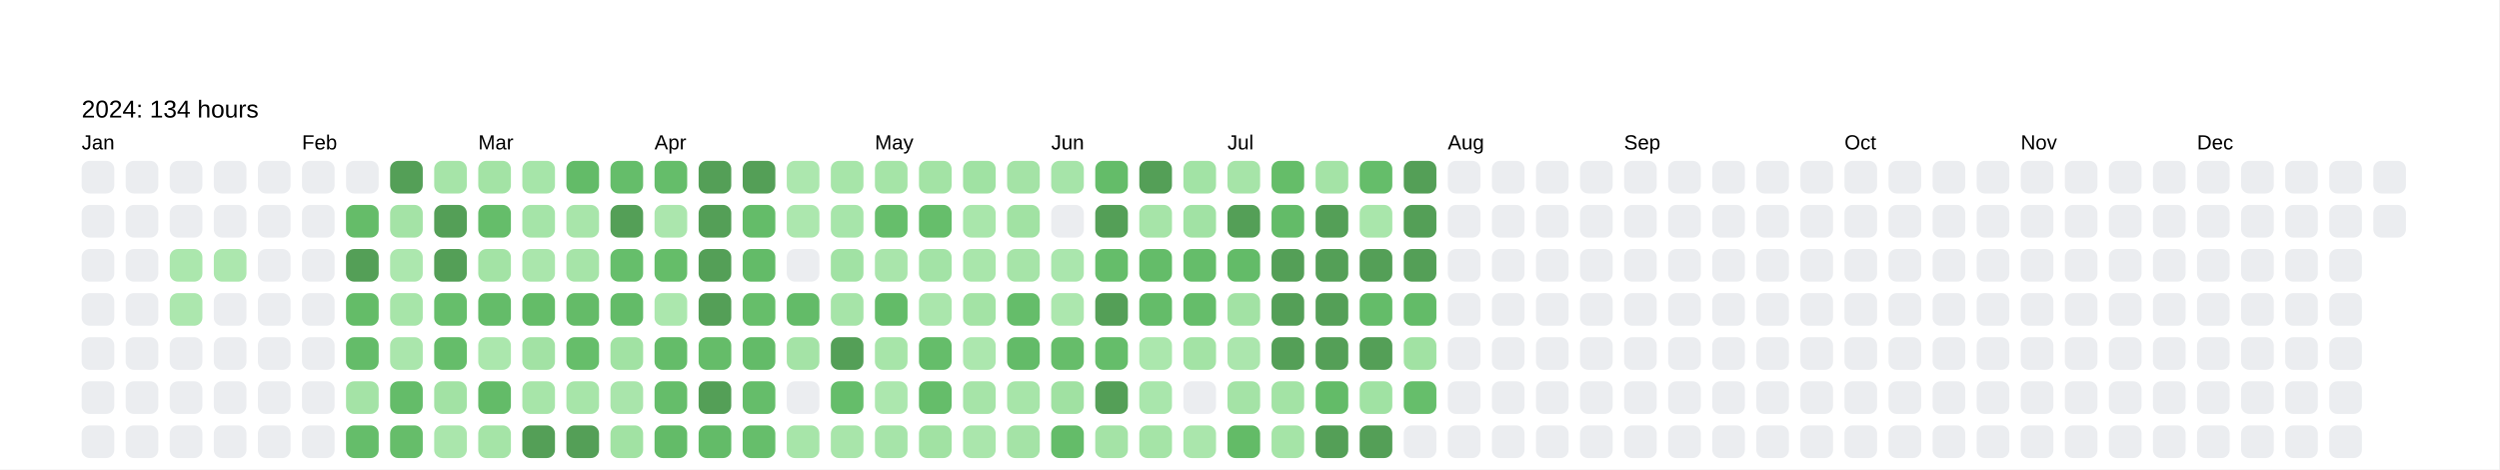
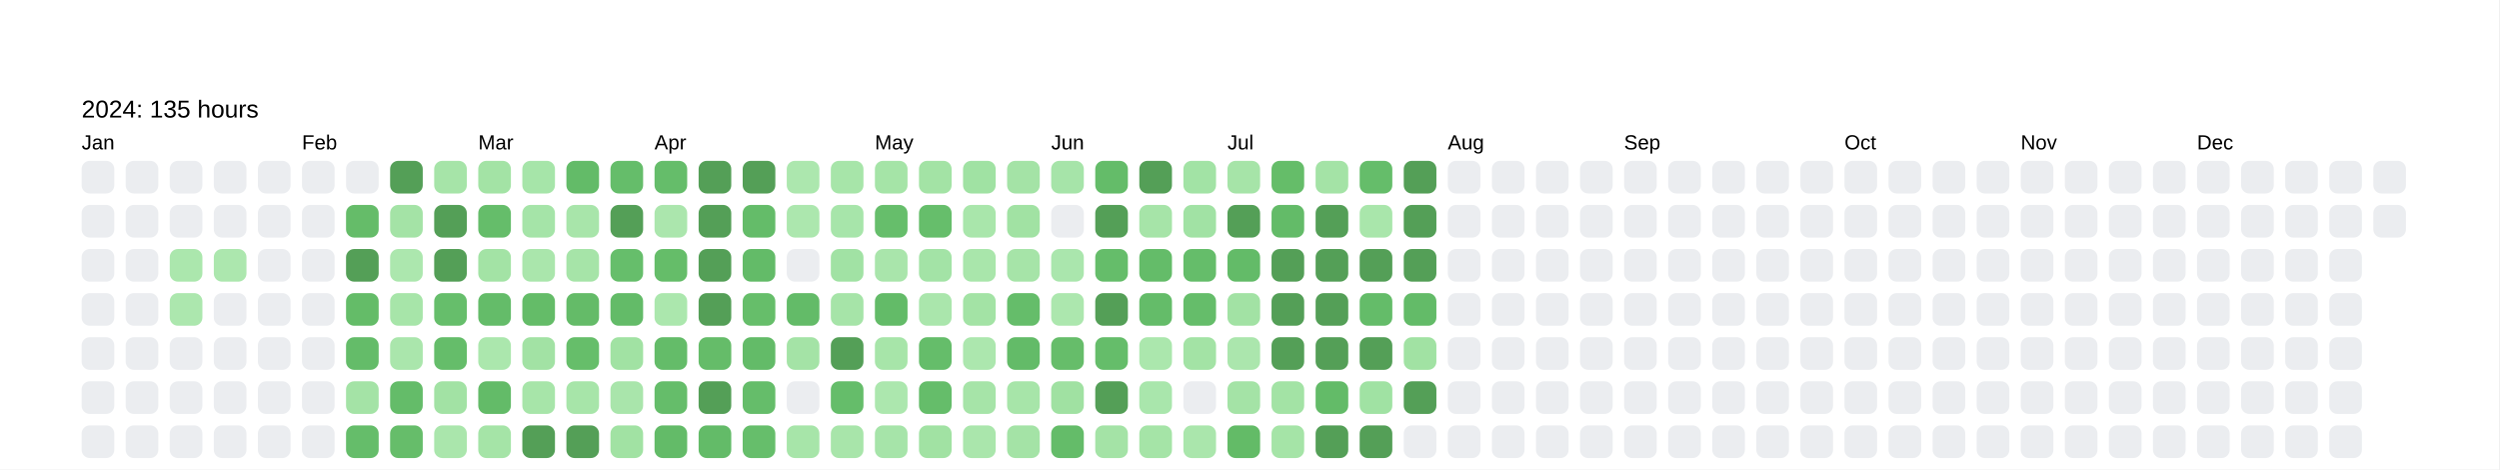
<svg xmlns="http://www.w3.org/2000/svg" baseProfile="full" height="57.5mm" version="1.1" viewBox="0,0,306.2,57.5" width="306.2mm">
  <defs />
  <rect fill="#FFFFFF" height="57.5" width="306.2" x="0" y="0" />
  <text fill="#000000" style="font-size:6px; font-family:Arial; font-weight:bold;" x="10" y="10" />
-   <text fill="#000000" style="font-size:3px; font-family:Arial;" x="10" y="14.4">2024: 134 hours</text>
+   <text fill="#000000" style="font-size:3px; font-family:Arial;" x="10" y="14.4">2024: 135 hours</text>
  <text fill="#000000" style="font-size:2.5px; font-family:Arial" x="10" y="18.3">Jan</text>
  <rect fill="#EBEDF0" height="4" rx="1" ry="1" width="4" x="10" y="19.7" />
  <rect fill="#EBEDF0" height="4" rx="1" ry="1" width="4" x="10" y="25.1" />
  <rect fill="#EBEDF0" height="4" rx="1" ry="1" width="4" x="10" y="30.5" />
  <rect fill="#EBEDF0" height="4" rx="1" ry="1" width="4" x="10" y="35.9" />
  <rect fill="#EBEDF0" height="4" rx="1" ry="1" width="4" x="10" y="41.3" />
  <rect fill="#EBEDF0" height="4" rx="1" ry="1" width="4" x="10" y="46.7" />
  <rect fill="#EBEDF0" height="4" rx="1" ry="1" width="4" x="10" y="52.1" />
  <rect fill="#EBEDF0" height="4" rx="1" ry="1" width="4" x="15.4" y="19.7" />
  <rect fill="#EBEDF0" height="4" rx="1" ry="1" width="4" x="15.4" y="25.1" />
  <rect fill="#EBEDF0" height="4" rx="1" ry="1" width="4" x="15.4" y="30.5" />
  <rect fill="#EBEDF0" height="4" rx="1" ry="1" width="4" x="15.4" y="35.9" />
  <rect fill="#EBEDF0" height="4" rx="1" ry="1" width="4" x="15.4" y="41.3" />
  <rect fill="#EBEDF0" height="4" rx="1" ry="1" width="4" x="15.4" y="46.7" />
  <rect fill="#EBEDF0" height="4" rx="1" ry="1" width="4" x="15.4" y="52.1" />
  <rect fill="#EBEDF0" height="4" rx="1" ry="1" width="4" x="20.8" y="19.7" />
  <rect fill="#EBEDF0" height="4" rx="1" ry="1" width="4" x="20.8" y="25.1" />
  <rect fill="#abe7ad" height="4" rx="1" ry="1" width="4" x="20.8" y="30.5" />
  <rect fill="#ace7ae" height="4" rx="1" ry="1" width="4" x="20.8" y="35.9" />
  <rect fill="#EBEDF0" height="4" rx="1" ry="1" width="4" x="20.8" y="41.3" />
  <rect fill="#EBEDF0" height="4" rx="1" ry="1" width="4" x="20.8" y="46.7" />
  <rect fill="#EBEDF0" height="4" rx="1" ry="1" width="4" x="20.8" y="52.1" />
  <rect fill="#EBEDF0" height="4" rx="1" ry="1" width="4" x="26.2" y="19.7" />
  <rect fill="#EBEDF0" height="4" rx="1" ry="1" width="4" x="26.2" y="25.1" />
  <rect fill="#ace7ae" height="4" rx="1" ry="1" width="4" x="26.2" y="30.5" />
  <rect fill="#EBEDF0" height="4" rx="1" ry="1" width="4" x="26.2" y="35.9" />
  <rect fill="#EBEDF0" height="4" rx="1" ry="1" width="4" x="26.2" y="41.3" />
  <rect fill="#EBEDF0" height="4" rx="1" ry="1" width="4" x="26.2" y="46.7" />
  <rect fill="#EBEDF0" height="4" rx="1" ry="1" width="4" x="26.2" y="52.1" />
  <rect fill="#EBEDF0" height="4" rx="1" ry="1" width="4" x="31.6" y="19.7" />
  <rect fill="#EBEDF0" height="4" rx="1" ry="1" width="4" x="31.6" y="25.1" />
  <rect fill="#EBEDF0" height="4" rx="1" ry="1" width="4" x="31.6" y="30.5" />
  <rect fill="#EBEDF0" height="4" rx="1" ry="1" width="4" x="31.6" y="35.9" />
  <rect fill="#EBEDF0" height="4" rx="1" ry="1" width="4" x="31.6" y="41.3" />
  <rect fill="#EBEDF0" height="4" rx="1" ry="1" width="4" x="31.6" y="46.7" />
  <rect fill="#EBEDF0" height="4" rx="1" ry="1" width="4" x="31.6" y="52.1" />
  <text fill="#000000" style="font-size:2.5px; font-family:Arial" x="37.0" y="18.3">Feb</text>
  <rect fill="#EBEDF0" height="4" rx="1" ry="1" width="4" x="37.0" y="19.7" />
  <rect fill="#EBEDF0" height="4" rx="1" ry="1" width="4" x="37.0" y="25.1" />
  <rect fill="#EBEDF0" height="4" rx="1" ry="1" width="4" x="37.0" y="30.5" />
  <rect fill="#EBEDF0" height="4" rx="1" ry="1" width="4" x="37.0" y="35.9" />
  <rect fill="#EBEDF0" height="4" rx="1" ry="1" width="4" x="37.0" y="41.3" />
  <rect fill="#EBEDF0" height="4" rx="1" ry="1" width="4" x="37.0" y="46.7" />
  <rect fill="#EBEDF0" height="4" rx="1" ry="1" width="4" x="37.0" y="52.1" />
  <rect fill="#EBEDF0" height="4" rx="1" ry="1" width="4" x="42.4" y="19.7" />
  <rect fill="#65bc69" height="4" rx="1" ry="1" width="4" x="42.4" y="25.1" />
  <rect fill="#549F57" height="4" rx="1" ry="1" width="4" x="42.4" y="30.5" />
  <rect fill="#64bc68" height="4" rx="1" ry="1" width="4" x="42.4" y="35.9" />
  <rect fill="#64bc69" height="4" rx="1" ry="1" width="4" x="42.4" y="41.3" />
  <rect fill="#a4e3a6" height="4" rx="1" ry="1" width="4" x="42.4" y="46.7" />
  <rect fill="#65bd6a" height="4" rx="1" ry="1" width="4" x="42.4" y="52.1" />
  <rect fill="#549F57" height="4" rx="1" ry="1" width="4" x="47.8" y="19.7" />
  <rect fill="#a4e3a6" height="4" rx="1" ry="1" width="4" x="47.8" y="25.1" />
  <rect fill="#ace7ae" height="4" rx="1" ry="1" width="4" x="47.8" y="30.5" />
  <rect fill="#a7e5a9" height="4" rx="1" ry="1" width="4" x="47.8" y="35.9" />
  <rect fill="#aae6ac" height="4" rx="1" ry="1" width="4" x="47.8" y="41.3" />
  <rect fill="#64bc69" height="4" rx="1" ry="1" width="4" x="47.8" y="46.7" />
  <rect fill="#66bd6a" height="4" rx="1" ry="1" width="4" x="47.8" y="52.1" />
  <rect fill="#a6e4a8" height="4" rx="1" ry="1" width="4" x="53.2" y="19.7" />
  <rect fill="#549F57" height="4" rx="1" ry="1" width="4" x="53.2" y="25.1" />
  <rect fill="#549F57" height="4" rx="1" ry="1" width="4" x="53.2" y="30.5" />
  <rect fill="#66be6b" height="4" rx="1" ry="1" width="4" x="53.2" y="35.9" />
  <rect fill="#65bd6a" height="4" rx="1" ry="1" width="4" x="53.2" y="41.3" />
  <rect fill="#a2e2a4" height="4" rx="1" ry="1" width="4" x="53.2" y="46.7" />
  <rect fill="#aae6ac" height="4" rx="1" ry="1" width="4" x="53.2" y="52.1" />
  <text fill="#000000" style="font-size:2.5px; font-family:Arial" x="58.6" y="18.3">Mar</text>
  <rect fill="#a3e3a5" height="4" rx="1" ry="1" width="4" x="58.6" y="19.7" />
  <rect fill="#65bd6a" height="4" rx="1" ry="1" width="4" x="58.6" y="25.1" />
  <rect fill="#a3e3a5" height="4" rx="1" ry="1" width="4" x="58.6" y="30.5" />
  <rect fill="#64bc69" height="4" rx="1" ry="1" width="4" x="58.6" y="35.9" />
  <rect fill="#abe7ad" height="4" rx="1" ry="1" width="4" x="58.6" y="41.3" />
  <rect fill="#63bb68" height="4" rx="1" ry="1" width="4" x="58.6" y="46.7" />
  <rect fill="#a5e4a7" height="4" rx="1" ry="1" width="4" x="58.6" y="52.1" />
  <rect fill="#a6e5a9" height="4" rx="1" ry="1" width="4" x="64" y="19.7" />
  <rect fill="#a5e4a8" height="4" rx="1" ry="1" width="4" x="64" y="25.1" />
  <rect fill="#aae6ac" height="4" rx="1" ry="1" width="4" x="64" y="30.5" />
  <rect fill="#64bc68" height="4" rx="1" ry="1" width="4" x="64" y="35.9" />
  <rect fill="#a2e2a4" height="4" rx="1" ry="1" width="4" x="64" y="41.3" />
  <rect fill="#a7e5a9" height="4" rx="1" ry="1" width="4" x="64" y="46.7" />
  <rect fill="#549F57" height="4" rx="1" ry="1" width="4" x="64" y="52.1" />
  <rect fill="#63bb68" height="4" rx="1" ry="1" width="4" x="69.4" y="19.7" />
  <rect fill="#a8e5aa" height="4" rx="1" ry="1" width="4" x="69.4" y="25.1" />
  <rect fill="#a6e4a8" height="4" rx="1" ry="1" width="4" x="69.4" y="30.5" />
  <rect fill="#64bb68" height="4" rx="1" ry="1" width="4" x="69.4" y="35.9" />
  <rect fill="#66be6a" height="4" rx="1" ry="1" width="4" x="69.4" y="41.3" />
  <rect fill="#a7e5a9" height="4" rx="1" ry="1" width="4" x="69.4" y="46.7" />
  <rect fill="#549F57" height="4" rx="1" ry="1" width="4" x="69.4" y="52.1" />
  <rect fill="#65bd6a" height="4" rx="1" ry="1" width="4" x="74.8" y="19.7" />
  <rect fill="#549F57" height="4" rx="1" ry="1" width="4" x="74.8" y="25.1" />
  <rect fill="#66be6b" height="4" rx="1" ry="1" width="4" x="74.8" y="30.5" />
  <rect fill="#63bb68" height="4" rx="1" ry="1" width="4" x="74.8" y="35.9" />
  <rect fill="#a1e2a3" height="4" rx="1" ry="1" width="4" x="74.8" y="41.3" />
  <rect fill="#a9e5ab" height="4" rx="1" ry="1" width="4" x="74.8" y="46.7" />
  <rect fill="#a1e2a3" height="4" rx="1" ry="1" width="4" x="74.8" y="52.1" />
  <text fill="#000000" style="font-size:2.5px; font-family:Arial" x="80.2" y="18.3">Apr</text>
  <rect fill="#65bd6a" height="4" rx="1" ry="1" width="4" x="80.2" y="19.7" />
  <rect fill="#abe6ad" height="4" rx="1" ry="1" width="4" x="80.2" y="25.1" />
  <rect fill="#65bd69" height="4" rx="1" ry="1" width="4" x="80.2" y="30.5" />
  <rect fill="#abe7ad" height="4" rx="1" ry="1" width="4" x="80.2" y="35.9" />
  <rect fill="#64bc69" height="4" rx="1" ry="1" width="4" x="80.2" y="41.3" />
  <rect fill="#65bd6a" height="4" rx="1" ry="1" width="4" x="80.2" y="46.7" />
  <rect fill="#63bb68" height="4" rx="1" ry="1" width="4" x="80.2" y="52.1" />
  <rect fill="#549F57" height="4" rx="1" ry="1" width="4" x="85.6" y="19.7" />
  <rect fill="#549F57" height="4" rx="1" ry="1" width="4" x="85.6" y="25.1" />
  <rect fill="#549F57" height="4" rx="1" ry="1" width="4" x="85.6" y="30.5" />
  <rect fill="#549F57" height="4" rx="1" ry="1" width="4" x="85.6" y="35.9" />
  <rect fill="#65bc69" height="4" rx="1" ry="1" width="4" x="85.6" y="41.3" />
  <rect fill="#549F57" height="4" rx="1" ry="1" width="4" x="85.6" y="46.7" />
  <rect fill="#63bb68" height="4" rx="1" ry="1" width="4" x="85.6" y="52.1" />
  <rect fill="#549F57" height="4" rx="1" ry="1" width="4" x="91" y="19.7" />
  <rect fill="#64bc69" height="4" rx="1" ry="1" width="4" x="91" y="25.1" />
  <rect fill="#63bb68" height="4" rx="1" ry="1" width="4" x="91" y="30.5" />
  <rect fill="#66be6a" height="4" rx="1" ry="1" width="4" x="91" y="35.9" />
  <rect fill="#63bb68" height="4" rx="1" ry="1" width="4" x="91" y="41.3" />
  <rect fill="#65bd6a" height="4" rx="1" ry="1" width="4" x="91" y="46.7" />
  <rect fill="#66be6b" height="4" rx="1" ry="1" width="4" x="91" y="52.1" />
  <rect fill="#ace7ae" height="4" rx="1" ry="1" width="4" x="96.4" y="19.7" />
  <rect fill="#ace7ae" height="4" rx="1" ry="1" width="4" x="96.4" y="25.1" />
  <rect fill="#EBEDF0" height="4" rx="1" ry="1" width="4" x="96.4" y="30.5" />
  <rect fill="#63bb68" height="4" rx="1" ry="1" width="4" x="96.4" y="35.9" />
  <rect fill="#a4e3a6" height="4" rx="1" ry="1" width="4" x="96.4" y="41.3" />
  <rect fill="#EBEDF0" height="4" rx="1" ry="1" width="4" x="96.4" y="46.7" />
  <rect fill="#a7e5a9" height="4" rx="1" ry="1" width="4" x="96.4" y="52.1" />
  <rect fill="#a7e5a9" height="4" rx="1" ry="1" width="4" x="101.8" y="19.7" />
  <rect fill="#a7e5aa" height="4" rx="1" ry="1" width="4" x="101.8" y="25.1" />
  <rect fill="#a1e2a4" height="4" rx="1" ry="1" width="4" x="101.8" y="30.5" />
  <rect fill="#a6e4a8" height="4" rx="1" ry="1" width="4" x="101.8" y="35.9" />
  <rect fill="#549F57" height="4" rx="1" ry="1" width="4" x="101.8" y="41.3" />
  <rect fill="#65bd6a" height="4" rx="1" ry="1" width="4" x="101.8" y="46.7" />
  <rect fill="#a8e5aa" height="4" rx="1" ry="1" width="4" x="101.8" y="52.1" />
  <text fill="#000000" style="font-size:2.5px; font-family:Arial" x="107.2" y="18.3">May</text>
  <rect fill="#a5e4a7" height="4" rx="1" ry="1" width="4" x="107.2" y="19.7" />
  <rect fill="#66be6b" height="4" rx="1" ry="1" width="4" x="107.2" y="25.1" />
  <rect fill="#a9e5ab" height="4" rx="1" ry="1" width="4" x="107.2" y="30.5" />
  <rect fill="#63bb68" height="4" rx="1" ry="1" width="4" x="107.2" y="35.9" />
  <rect fill="#a7e5a9" height="4" rx="1" ry="1" width="4" x="107.2" y="41.3" />
  <rect fill="#ace7ae" height="4" rx="1" ry="1" width="4" x="107.2" y="46.7" />
  <rect fill="#a6e4a9" height="4" rx="1" ry="1" width="4" x="107.2" y="52.1" />
  <rect fill="#a3e3a5" height="4" rx="1" ry="1" width="4" x="112.6" y="19.7" />
  <rect fill="#66be6b" height="4" rx="1" ry="1" width="4" x="112.6" y="25.1" />
  <rect fill="#a3e3a6" height="4" rx="1" ry="1" width="4" x="112.6" y="30.5" />
  <rect fill="#aae6ac" height="4" rx="1" ry="1" width="4" x="112.6" y="35.9" />
  <rect fill="#65bd6a" height="4" rx="1" ry="1" width="4" x="112.6" y="41.3" />
  <rect fill="#65bd6a" height="4" rx="1" ry="1" width="4" x="112.6" y="46.7" />
  <rect fill="#a1e2a3" height="4" rx="1" ry="1" width="4" x="112.6" y="52.1" />
  <rect fill="#a0e2a3" height="4" rx="1" ry="1" width="4" x="118" y="19.7" />
  <rect fill="#a9e6ab" height="4" rx="1" ry="1" width="4" x="118" y="25.1" />
  <rect fill="#a9e6ab" height="4" rx="1" ry="1" width="4" x="118" y="30.5" />
  <rect fill="#a3e3a5" height="4" rx="1" ry="1" width="4" x="118" y="35.9" />
  <rect fill="#ace7ae" height="4" rx="1" ry="1" width="4" x="118" y="41.3" />
  <rect fill="#a6e4a8" height="4" rx="1" ry="1" width="4" x="118" y="46.7" />
  <rect fill="#aae6ac" height="4" rx="1" ry="1" width="4" x="118" y="52.1" />
  <rect fill="#a4e3a6" height="4" rx="1" ry="1" width="4" x="123.4" y="19.7" />
  <rect fill="#a1e2a3" height="4" rx="1" ry="1" width="4" x="123.4" y="25.1" />
  <rect fill="#a6e4a8" height="4" rx="1" ry="1" width="4" x="123.4" y="30.5" />
  <rect fill="#65bd6a" height="4" rx="1" ry="1" width="4" x="123.4" y="35.9" />
  <rect fill="#63bb68" height="4" rx="1" ry="1" width="4" x="123.4" y="41.3" />
  <rect fill="#a7e5a9" height="4" rx="1" ry="1" width="4" x="123.4" y="46.7" />
  <rect fill="#a4e3a6" height="4" rx="1" ry="1" width="4" x="123.4" y="52.1" />
  <text fill="#000000" style="font-size:2.5px; font-family:Arial" x="128.8" y="18.3">Jun</text>
  <rect fill="#a6e4a9" height="4" rx="1" ry="1" width="4" x="128.8" y="19.7" />
  <rect fill="#EBEDF0" height="4" rx="1" ry="1" width="4" x="128.8" y="25.1" />
  <rect fill="#aae6ad" height="4" rx="1" ry="1" width="4" x="128.8" y="30.5" />
  <rect fill="#ace7ae" height="4" rx="1" ry="1" width="4" x="128.8" y="35.9" />
  <rect fill="#66bd6a" height="4" rx="1" ry="1" width="4" x="128.8" y="41.3" />
  <rect fill="#a0e1a2" height="4" rx="1" ry="1" width="4" x="128.8" y="46.7" />
  <rect fill="#64bc69" height="4" rx="1" ry="1" width="4" x="128.8" y="52.1" />
  <rect fill="#64bc69" height="4" rx="1" ry="1" width="4" x="134.2" y="19.7" />
  <rect fill="#549F57" height="4" rx="1" ry="1" width="4" x="134.2" y="25.1" />
  <rect fill="#65bd6a" height="4" rx="1" ry="1" width="4" x="134.2" y="30.5" />
  <rect fill="#549F57" height="4" rx="1" ry="1" width="4" x="134.2" y="35.9" />
  <rect fill="#65bd6a" height="4" rx="1" ry="1" width="4" x="134.2" y="41.3" />
  <rect fill="#549F57" height="4" rx="1" ry="1" width="4" x="134.2" y="46.7" />
  <rect fill="#a4e3a6" height="4" rx="1" ry="1" width="4" x="134.2" y="52.1" />
  <rect fill="#549F57" height="4" rx="1" ry="1" width="4" x="139.6" y="19.7" />
  <rect fill="#a6e4a8" height="4" rx="1" ry="1" width="4" x="139.6" y="25.1" />
  <rect fill="#64bc69" height="4" rx="1" ry="1" width="4" x="139.6" y="30.5" />
  <rect fill="#64bc69" height="4" rx="1" ry="1" width="4" x="139.6" y="35.9" />
  <rect fill="#abe7ad" height="4" rx="1" ry="1" width="4" x="139.6" y="41.3" />
  <rect fill="#a9e6ac" height="4" rx="1" ry="1" width="4" x="139.6" y="46.7" />
  <rect fill="#a5e4a7" height="4" rx="1" ry="1" width="4" x="139.6" y="52.1" />
  <rect fill="#a2e3a5" height="4" rx="1" ry="1" width="4" x="145" y="19.7" />
  <rect fill="#a1e2a4" height="4" rx="1" ry="1" width="4" x="145" y="25.1" />
  <rect fill="#65bd6a" height="4" rx="1" ry="1" width="4" x="145" y="30.5" />
  <rect fill="#65bd6a" height="4" rx="1" ry="1" width="4" x="145" y="35.9" />
  <rect fill="#a3e3a5" height="4" rx="1" ry="1" width="4" x="145" y="41.3" />
  <rect fill="#EBEDF0" height="4" rx="1" ry="1" width="4" x="145" y="46.7" />
  <rect fill="#aae6ac" height="4" rx="1" ry="1" width="4" x="145" y="52.1" />
  <text fill="#000000" style="font-size:2.5px; font-family:Arial" x="150.4" y="18.3">Jul</text>
  <rect fill="#a6e4a8" height="4" rx="1" ry="1" width="4" x="150.4" y="19.7" />
  <rect fill="#549F57" height="4" rx="1" ry="1" width="4" x="150.4" y="25.1" />
  <rect fill="#63bb68" height="4" rx="1" ry="1" width="4" x="150.4" y="30.5" />
  <rect fill="#a2e2a4" height="4" rx="1" ry="1" width="4" x="150.4" y="35.9" />
  <rect fill="#abe6ad" height="4" rx="1" ry="1" width="4" x="150.4" y="41.3" />
  <rect fill="#a4e3a6" height="4" rx="1" ry="1" width="4" x="150.4" y="46.7" />
  <rect fill="#63bb67" height="4" rx="1" ry="1" width="4" x="150.4" y="52.1" />
  <rect fill="#65bd69" height="4" rx="1" ry="1" width="4" x="155.8" y="19.7" />
  <rect fill="#63bb68" height="4" rx="1" ry="1" width="4" x="155.8" y="25.1" />
  <rect fill="#549F57" height="4" rx="1" ry="1" width="4" x="155.8" y="30.5" />
  <rect fill="#549F57" height="4" rx="1" ry="1" width="4" x="155.8" y="35.9" />
  <rect fill="#549F57" height="4" rx="1" ry="1" width="4" x="155.8" y="41.3" />
  <rect fill="#a3e3a5" height="4" rx="1" ry="1" width="4" x="155.8" y="46.7" />
  <rect fill="#a5e4a7" height="4" rx="1" ry="1" width="4" x="155.8" y="52.1" />
  <rect fill="#a4e3a6" height="4" rx="1" ry="1" width="4" x="161.2" y="19.7" />
  <rect fill="#549F57" height="4" rx="1" ry="1" width="4" x="161.2" y="25.1" />
  <rect fill="#549F57" height="4" rx="1" ry="1" width="4" x="161.2" y="30.5" />
  <rect fill="#549F57" height="4" rx="1" ry="1" width="4" x="161.2" y="35.9" />
  <rect fill="#549F57" height="4" rx="1" ry="1" width="4" x="161.2" y="41.3" />
  <rect fill="#63bb68" height="4" rx="1" ry="1" width="4" x="161.2" y="46.7" />
  <rect fill="#549F57" height="4" rx="1" ry="1" width="4" x="161.2" y="52.1" />
  <rect fill="#65bd6a" height="4" rx="1" ry="1" width="4" x="166.6" y="19.7" />
  <rect fill="#a9e6ab" height="4" rx="1" ry="1" width="4" x="166.6" y="25.1" />
  <rect fill="#549F57" height="4" rx="1" ry="1" width="4" x="166.6" y="30.5" />
  <rect fill="#64bc69" height="4" rx="1" ry="1" width="4" x="166.6" y="35.9" />
  <rect fill="#549F57" height="4" rx="1" ry="1" width="4" x="166.6" y="41.3" />
  <rect fill="#a0e2a3" height="4" rx="1" ry="1" width="4" x="166.6" y="46.7" />
  <rect fill="#549F57" height="4" rx="1" ry="1" width="4" x="166.6" y="52.1" />
  <rect fill="#549F57" height="4" rx="1" ry="1" width="4" x="172" y="19.7" />
  <rect fill="#549F57" height="4" rx="1" ry="1" width="4" x="172" y="25.1" />
  <rect fill="#549F57" height="4" rx="1" ry="1" width="4" x="172" y="30.5" />
  <rect fill="#63bb68" height="4" rx="1" ry="1" width="4" x="172" y="35.9" />
  <rect fill="#a1e2a3" height="4" rx="1" ry="1" width="4" x="172" y="41.3" />
-   <rect fill="#66be6b" height="4" rx="1" ry="1" width="4" x="172" y="46.7" />
+   <rect fill="#549F57" height="4" rx="1" ry="1" width="4" x="172" y="46.7" />
  <rect fill="#EBEDF0" height="4" rx="1" ry="1" width="4" x="172" y="52.1" />
  <text fill="#000000" style="font-size:2.5px; font-family:Arial" x="177.4" y="18.3">Aug</text>
  <rect fill="#EBEDF0" height="4" rx="1" ry="1" width="4" x="177.4" y="19.7" />
  <rect fill="#EBEDF0" height="4" rx="1" ry="1" width="4" x="177.4" y="25.1" />
  <rect fill="#EBEDF0" height="4" rx="1" ry="1" width="4" x="177.4" y="30.5" />
  <rect fill="#EBEDF0" height="4" rx="1" ry="1" width="4" x="177.4" y="35.9" />
  <rect fill="#EBEDF0" height="4" rx="1" ry="1" width="4" x="177.4" y="41.3" />
  <rect fill="#EBEDF0" height="4" rx="1" ry="1" width="4" x="177.4" y="46.7" />
  <rect fill="#EBEDF0" height="4" rx="1" ry="1" width="4" x="177.4" y="52.1" />
  <rect fill="#EBEDF0" height="4" rx="1" ry="1" width="4" x="182.8" y="19.7" />
  <rect fill="#EBEDF0" height="4" rx="1" ry="1" width="4" x="182.8" y="25.1" />
  <rect fill="#EBEDF0" height="4" rx="1" ry="1" width="4" x="182.8" y="30.5" />
  <rect fill="#EBEDF0" height="4" rx="1" ry="1" width="4" x="182.8" y="35.9" />
  <rect fill="#EBEDF0" height="4" rx="1" ry="1" width="4" x="182.8" y="41.3" />
  <rect fill="#EBEDF0" height="4" rx="1" ry="1" width="4" x="182.8" y="46.7" />
  <rect fill="#EBEDF0" height="4" rx="1" ry="1" width="4" x="182.8" y="52.1" />
  <rect fill="#EBEDF0" height="4" rx="1" ry="1" width="4" x="188.2" y="19.7" />
  <rect fill="#EBEDF0" height="4" rx="1" ry="1" width="4" x="188.2" y="25.1" />
  <rect fill="#EBEDF0" height="4" rx="1" ry="1" width="4" x="188.2" y="30.5" />
  <rect fill="#EBEDF0" height="4" rx="1" ry="1" width="4" x="188.2" y="35.9" />
  <rect fill="#EBEDF0" height="4" rx="1" ry="1" width="4" x="188.2" y="41.3" />
  <rect fill="#EBEDF0" height="4" rx="1" ry="1" width="4" x="188.2" y="46.7" />
  <rect fill="#EBEDF0" height="4" rx="1" ry="1" width="4" x="188.2" y="52.1" />
  <rect fill="#EBEDF0" height="4" rx="1" ry="1" width="4" x="193.6" y="19.7" />
  <rect fill="#EBEDF0" height="4" rx="1" ry="1" width="4" x="193.6" y="25.1" />
  <rect fill="#EBEDF0" height="4" rx="1" ry="1" width="4" x="193.6" y="30.5" />
  <rect fill="#EBEDF0" height="4" rx="1" ry="1" width="4" x="193.6" y="35.9" />
  <rect fill="#EBEDF0" height="4" rx="1" ry="1" width="4" x="193.6" y="41.3" />
  <rect fill="#EBEDF0" height="4" rx="1" ry="1" width="4" x="193.6" y="46.7" />
  <rect fill="#EBEDF0" height="4" rx="1" ry="1" width="4" x="193.6" y="52.1" />
  <text fill="#000000" style="font-size:2.5px; font-family:Arial" x="199" y="18.3">Sep</text>
  <rect fill="#EBEDF0" height="4" rx="1" ry="1" width="4" x="199" y="19.7" />
  <rect fill="#EBEDF0" height="4" rx="1" ry="1" width="4" x="199" y="25.1" />
  <rect fill="#EBEDF0" height="4" rx="1" ry="1" width="4" x="199" y="30.5" />
  <rect fill="#EBEDF0" height="4" rx="1" ry="1" width="4" x="199" y="35.9" />
  <rect fill="#EBEDF0" height="4" rx="1" ry="1" width="4" x="199" y="41.3" />
  <rect fill="#EBEDF0" height="4" rx="1" ry="1" width="4" x="199" y="46.7" />
  <rect fill="#EBEDF0" height="4" rx="1" ry="1" width="4" x="199" y="52.1" />
  <rect fill="#EBEDF0" height="4" rx="1" ry="1" width="4" x="204.4" y="19.7" />
  <rect fill="#EBEDF0" height="4" rx="1" ry="1" width="4" x="204.4" y="25.1" />
  <rect fill="#EBEDF0" height="4" rx="1" ry="1" width="4" x="204.4" y="30.5" />
  <rect fill="#EBEDF0" height="4" rx="1" ry="1" width="4" x="204.4" y="35.9" />
  <rect fill="#EBEDF0" height="4" rx="1" ry="1" width="4" x="204.4" y="41.3" />
  <rect fill="#EBEDF0" height="4" rx="1" ry="1" width="4" x="204.4" y="46.7" />
  <rect fill="#EBEDF0" height="4" rx="1" ry="1" width="4" x="204.4" y="52.1" />
  <rect fill="#EBEDF0" height="4" rx="1" ry="1" width="4" x="209.8" y="19.7" />
  <rect fill="#EBEDF0" height="4" rx="1" ry="1" width="4" x="209.8" y="25.1" />
  <rect fill="#EBEDF0" height="4" rx="1" ry="1" width="4" x="209.8" y="30.5" />
  <rect fill="#EBEDF0" height="4" rx="1" ry="1" width="4" x="209.8" y="35.9" />
  <rect fill="#EBEDF0" height="4" rx="1" ry="1" width="4" x="209.8" y="41.3" />
  <rect fill="#EBEDF0" height="4" rx="1" ry="1" width="4" x="209.8" y="46.7" />
  <rect fill="#EBEDF0" height="4" rx="1" ry="1" width="4" x="209.8" y="52.1" />
  <rect fill="#EBEDF0" height="4" rx="1" ry="1" width="4" x="215.2" y="19.7" />
  <rect fill="#EBEDF0" height="4" rx="1" ry="1" width="4" x="215.2" y="25.1" />
  <rect fill="#EBEDF0" height="4" rx="1" ry="1" width="4" x="215.2" y="30.5" />
  <rect fill="#EBEDF0" height="4" rx="1" ry="1" width="4" x="215.2" y="35.9" />
  <rect fill="#EBEDF0" height="4" rx="1" ry="1" width="4" x="215.2" y="41.3" />
  <rect fill="#EBEDF0" height="4" rx="1" ry="1" width="4" x="215.2" y="46.7" />
  <rect fill="#EBEDF0" height="4" rx="1" ry="1" width="4" x="215.2" y="52.1" />
  <rect fill="#EBEDF0" height="4" rx="1" ry="1" width="4" x="220.6" y="19.7" />
  <rect fill="#EBEDF0" height="4" rx="1" ry="1" width="4" x="220.6" y="25.1" />
  <rect fill="#EBEDF0" height="4" rx="1" ry="1" width="4" x="220.6" y="30.5" />
  <rect fill="#EBEDF0" height="4" rx="1" ry="1" width="4" x="220.6" y="35.9" />
  <rect fill="#EBEDF0" height="4" rx="1" ry="1" width="4" x="220.6" y="41.3" />
  <rect fill="#EBEDF0" height="4" rx="1" ry="1" width="4" x="220.6" y="46.7" />
  <rect fill="#EBEDF0" height="4" rx="1" ry="1" width="4" x="220.6" y="52.1" />
  <text fill="#000000" style="font-size:2.5px; font-family:Arial" x="226" y="18.3">Oct</text>
  <rect fill="#EBEDF0" height="4" rx="1" ry="1" width="4" x="226" y="19.7" />
  <rect fill="#EBEDF0" height="4" rx="1" ry="1" width="4" x="226" y="25.1" />
  <rect fill="#EBEDF0" height="4" rx="1" ry="1" width="4" x="226" y="30.5" />
  <rect fill="#EBEDF0" height="4" rx="1" ry="1" width="4" x="226" y="35.9" />
  <rect fill="#EBEDF0" height="4" rx="1" ry="1" width="4" x="226" y="41.3" />
  <rect fill="#EBEDF0" height="4" rx="1" ry="1" width="4" x="226" y="46.7" />
  <rect fill="#EBEDF0" height="4" rx="1" ry="1" width="4" x="226" y="52.1" />
  <rect fill="#EBEDF0" height="4" rx="1" ry="1" width="4" x="231.4" y="19.7" />
  <rect fill="#EBEDF0" height="4" rx="1" ry="1" width="4" x="231.4" y="25.1" />
  <rect fill="#EBEDF0" height="4" rx="1" ry="1" width="4" x="231.4" y="30.5" />
  <rect fill="#EBEDF0" height="4" rx="1" ry="1" width="4" x="231.4" y="35.9" />
  <rect fill="#EBEDF0" height="4" rx="1" ry="1" width="4" x="231.4" y="41.3" />
  <rect fill="#EBEDF0" height="4" rx="1" ry="1" width="4" x="231.4" y="46.7" />
  <rect fill="#EBEDF0" height="4" rx="1" ry="1" width="4" x="231.4" y="52.1" />
  <rect fill="#EBEDF0" height="4" rx="1" ry="1" width="4" x="236.8" y="19.7" />
  <rect fill="#EBEDF0" height="4" rx="1" ry="1" width="4" x="236.8" y="25.1" />
  <rect fill="#EBEDF0" height="4" rx="1" ry="1" width="4" x="236.8" y="30.5" />
  <rect fill="#EBEDF0" height="4" rx="1" ry="1" width="4" x="236.8" y="35.9" />
  <rect fill="#EBEDF0" height="4" rx="1" ry="1" width="4" x="236.8" y="41.3" />
  <rect fill="#EBEDF0" height="4" rx="1" ry="1" width="4" x="236.8" y="46.7" />
  <rect fill="#EBEDF0" height="4" rx="1" ry="1" width="4" x="236.8" y="52.1" />
  <rect fill="#EBEDF0" height="4" rx="1" ry="1" width="4" x="242.2" y="19.7" />
  <rect fill="#EBEDF0" height="4" rx="1" ry="1" width="4" x="242.2" y="25.1" />
  <rect fill="#EBEDF0" height="4" rx="1" ry="1" width="4" x="242.2" y="30.5" />
  <rect fill="#EBEDF0" height="4" rx="1" ry="1" width="4" x="242.2" y="35.9" />
  <rect fill="#EBEDF0" height="4" rx="1" ry="1" width="4" x="242.2" y="41.3" />
  <rect fill="#EBEDF0" height="4" rx="1" ry="1" width="4" x="242.2" y="46.7" />
  <rect fill="#EBEDF0" height="4" rx="1" ry="1" width="4" x="242.2" y="52.1" />
  <text fill="#000000" style="font-size:2.5px; font-family:Arial" x="247.6" y="18.3">Nov</text>
  <rect fill="#EBEDF0" height="4" rx="1" ry="1" width="4" x="247.6" y="19.7" />
  <rect fill="#EBEDF0" height="4" rx="1" ry="1" width="4" x="247.6" y="25.1" />
  <rect fill="#EBEDF0" height="4" rx="1" ry="1" width="4" x="247.6" y="30.5" />
  <rect fill="#EBEDF0" height="4" rx="1" ry="1" width="4" x="247.6" y="35.9" />
  <rect fill="#EBEDF0" height="4" rx="1" ry="1" width="4" x="247.6" y="41.3" />
  <rect fill="#EBEDF0" height="4" rx="1" ry="1" width="4" x="247.6" y="46.7" />
  <rect fill="#EBEDF0" height="4" rx="1" ry="1" width="4" x="247.6" y="52.1" />
  <rect fill="#EBEDF0" height="4" rx="1" ry="1" width="4" x="253" y="19.7" />
  <rect fill="#EBEDF0" height="4" rx="1" ry="1" width="4" x="253" y="25.1" />
  <rect fill="#EBEDF0" height="4" rx="1" ry="1" width="4" x="253" y="30.5" />
  <rect fill="#EBEDF0" height="4" rx="1" ry="1" width="4" x="253" y="35.9" />
  <rect fill="#EBEDF0" height="4" rx="1" ry="1" width="4" x="253" y="41.3" />
  <rect fill="#EBEDF0" height="4" rx="1" ry="1" width="4" x="253" y="46.7" />
  <rect fill="#EBEDF0" height="4" rx="1" ry="1" width="4" x="253" y="52.1" />
  <rect fill="#EBEDF0" height="4" rx="1" ry="1" width="4" x="258.4" y="19.7" />
  <rect fill="#EBEDF0" height="4" rx="1" ry="1" width="4" x="258.4" y="25.1" />
  <rect fill="#EBEDF0" height="4" rx="1" ry="1" width="4" x="258.4" y="30.5" />
  <rect fill="#EBEDF0" height="4" rx="1" ry="1" width="4" x="258.4" y="35.9" />
  <rect fill="#EBEDF0" height="4" rx="1" ry="1" width="4" x="258.4" y="41.3" />
  <rect fill="#EBEDF0" height="4" rx="1" ry="1" width="4" x="258.4" y="46.7" />
  <rect fill="#EBEDF0" height="4" rx="1" ry="1" width="4" x="258.4" y="52.1" />
  <rect fill="#EBEDF0" height="4" rx="1" ry="1" width="4" x="263.8" y="19.7" />
  <rect fill="#EBEDF0" height="4" rx="1" ry="1" width="4" x="263.8" y="25.1" />
  <rect fill="#EBEDF0" height="4" rx="1" ry="1" width="4" x="263.8" y="30.5" />
  <rect fill="#EBEDF0" height="4" rx="1" ry="1" width="4" x="263.8" y="35.9" />
  <rect fill="#EBEDF0" height="4" rx="1" ry="1" width="4" x="263.8" y="41.3" />
  <rect fill="#EBEDF0" height="4" rx="1" ry="1" width="4" x="263.8" y="46.7" />
  <rect fill="#EBEDF0" height="4" rx="1" ry="1" width="4" x="263.8" y="52.1" />
  <text fill="#000000" style="font-size:2.5px; font-family:Arial" x="269.2" y="18.3">Dec</text>
  <rect fill="#EBEDF0" height="4" rx="1" ry="1" width="4" x="269.2" y="19.7" />
  <rect fill="#EBEDF0" height="4" rx="1" ry="1" width="4" x="269.2" y="25.1" />
  <rect fill="#EBEDF0" height="4" rx="1" ry="1" width="4" x="269.2" y="30.5" />
  <rect fill="#EBEDF0" height="4" rx="1" ry="1" width="4" x="269.2" y="35.9" />
  <rect fill="#EBEDF0" height="4" rx="1" ry="1" width="4" x="269.2" y="41.3" />
  <rect fill="#EBEDF0" height="4" rx="1" ry="1" width="4" x="269.2" y="46.7" />
  <rect fill="#EBEDF0" height="4" rx="1" ry="1" width="4" x="269.2" y="52.1" />
  <rect fill="#EBEDF0" height="4" rx="1" ry="1" width="4" x="274.6" y="19.7" />
  <rect fill="#EBEDF0" height="4" rx="1" ry="1" width="4" x="274.6" y="25.1" />
  <rect fill="#EBEDF0" height="4" rx="1" ry="1" width="4" x="274.6" y="30.5" />
  <rect fill="#EBEDF0" height="4" rx="1" ry="1" width="4" x="274.6" y="35.9" />
  <rect fill="#EBEDF0" height="4" rx="1" ry="1" width="4" x="274.6" y="41.3" />
  <rect fill="#EBEDF0" height="4" rx="1" ry="1" width="4" x="274.6" y="46.7" />
  <rect fill="#EBEDF0" height="4" rx="1" ry="1" width="4" x="274.6" y="52.1" />
  <rect fill="#EBEDF0" height="4" rx="1" ry="1" width="4" x="280" y="19.7" />
  <rect fill="#EBEDF0" height="4" rx="1" ry="1" width="4" x="280" y="25.1" />
  <rect fill="#EBEDF0" height="4" rx="1" ry="1" width="4" x="280" y="30.5" />
  <rect fill="#EBEDF0" height="4" rx="1" ry="1" width="4" x="280" y="35.9" />
  <rect fill="#EBEDF0" height="4" rx="1" ry="1" width="4" x="280" y="41.3" />
  <rect fill="#EBEDF0" height="4" rx="1" ry="1" width="4" x="280" y="46.7" />
  <rect fill="#EBEDF0" height="4" rx="1" ry="1" width="4" x="280" y="52.1" />
  <rect fill="#EBEDF0" height="4" rx="1" ry="1" width="4" x="285.4" y="19.7" />
  <rect fill="#EBEDF0" height="4" rx="1" ry="1" width="4" x="285.4" y="25.1" />
  <rect fill="#EBEDF0" height="4" rx="1" ry="1" width="4" x="285.4" y="30.5" />
  <rect fill="#EBEDF0" height="4" rx="1" ry="1" width="4" x="285.4" y="35.9" />
  <rect fill="#EBEDF0" height="4" rx="1" ry="1" width="4" x="285.4" y="41.3" />
  <rect fill="#EBEDF0" height="4" rx="1" ry="1" width="4" x="285.4" y="46.7" />
  <rect fill="#EBEDF0" height="4" rx="1" ry="1" width="4" x="285.4" y="52.1" />
  <rect fill="#EBEDF0" height="4" rx="1" ry="1" width="4" x="290.8" y="19.7" />
  <rect fill="#EBEDF0" height="4" rx="1" ry="1" width="4" x="290.8" y="25.1" />
</svg>
